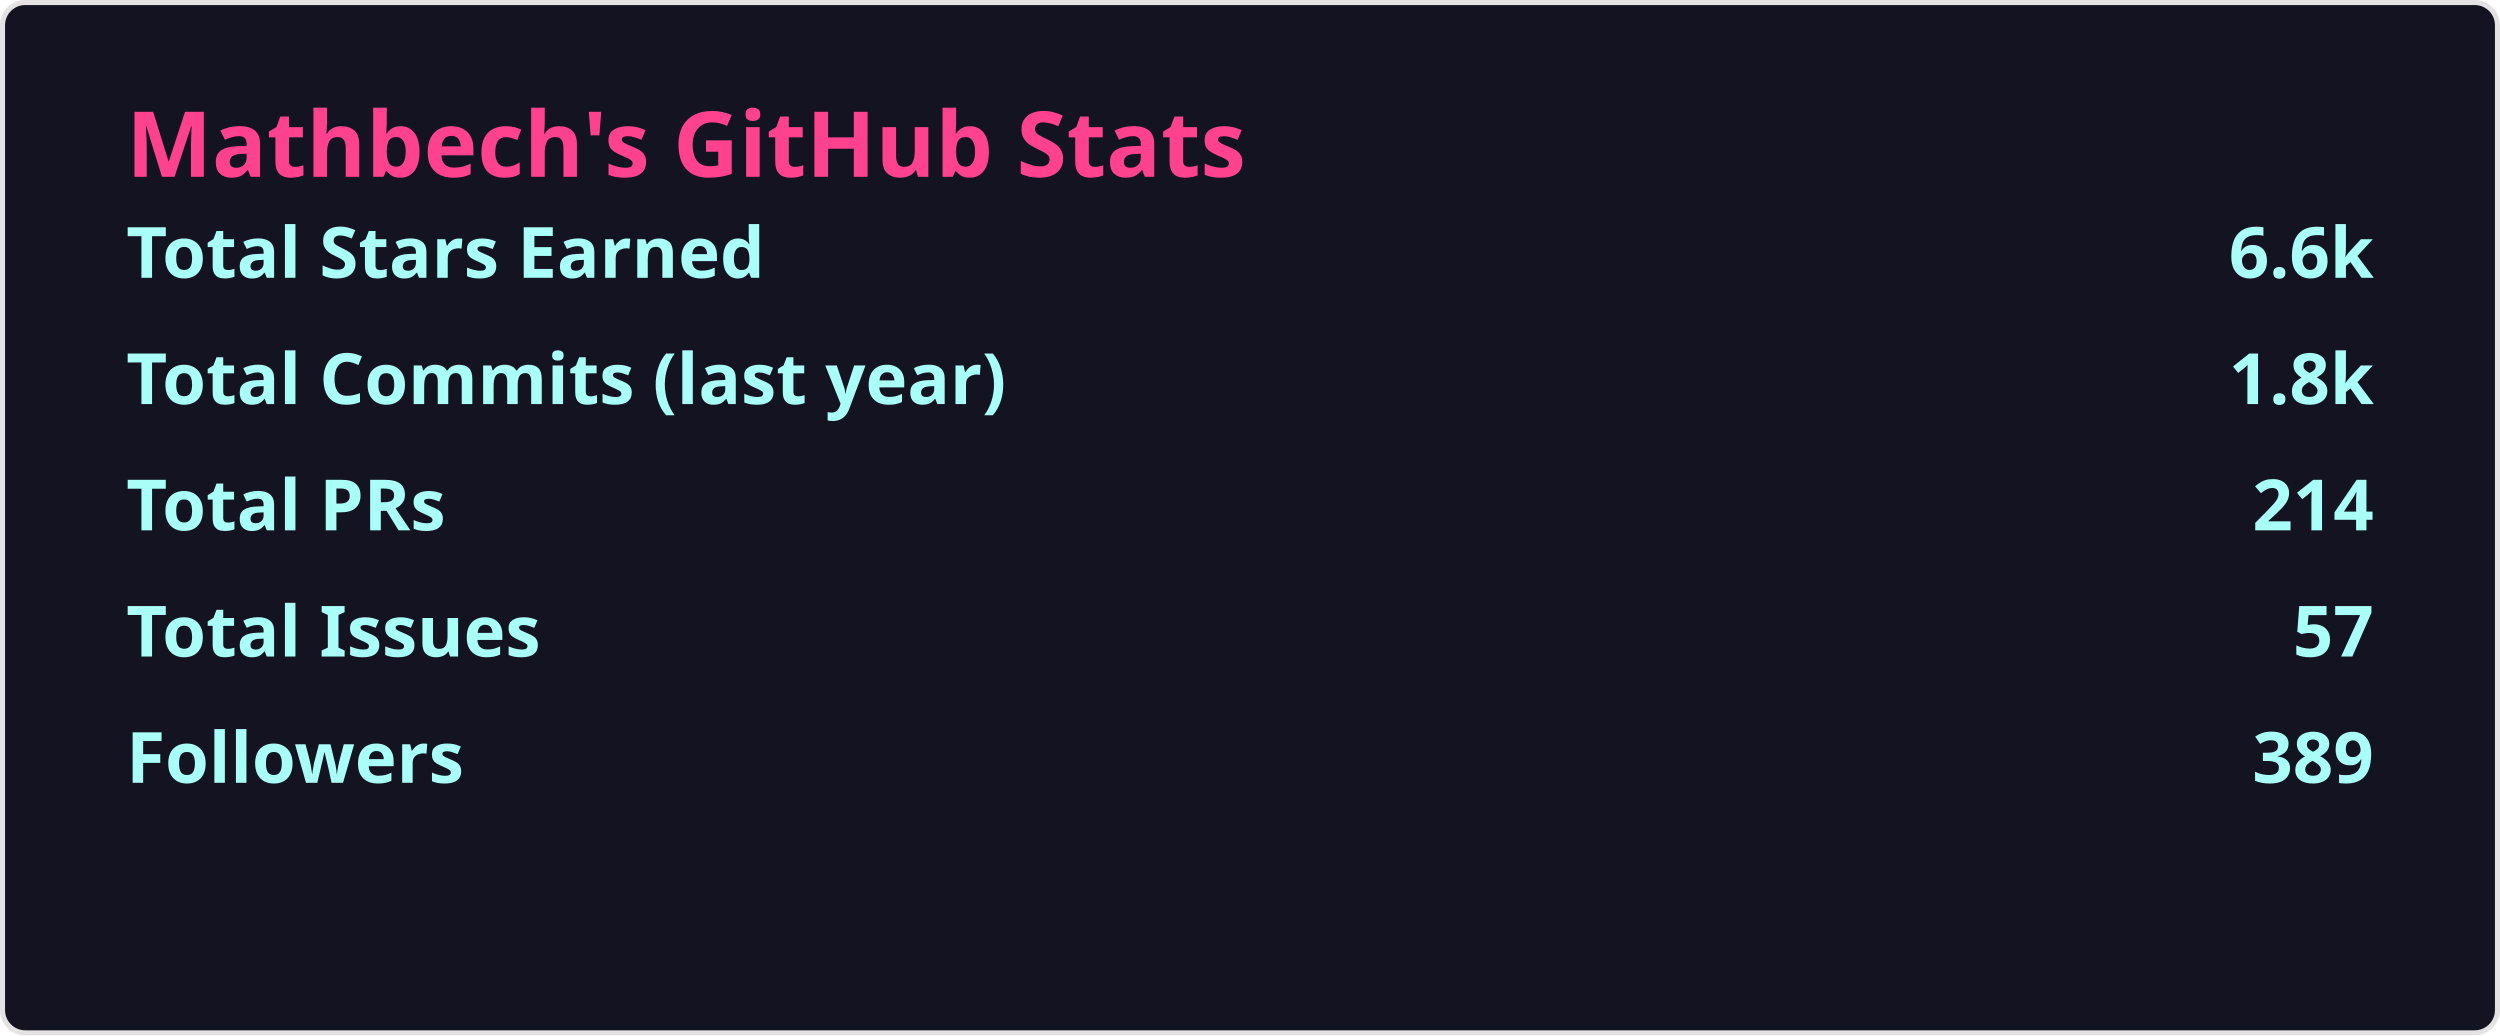
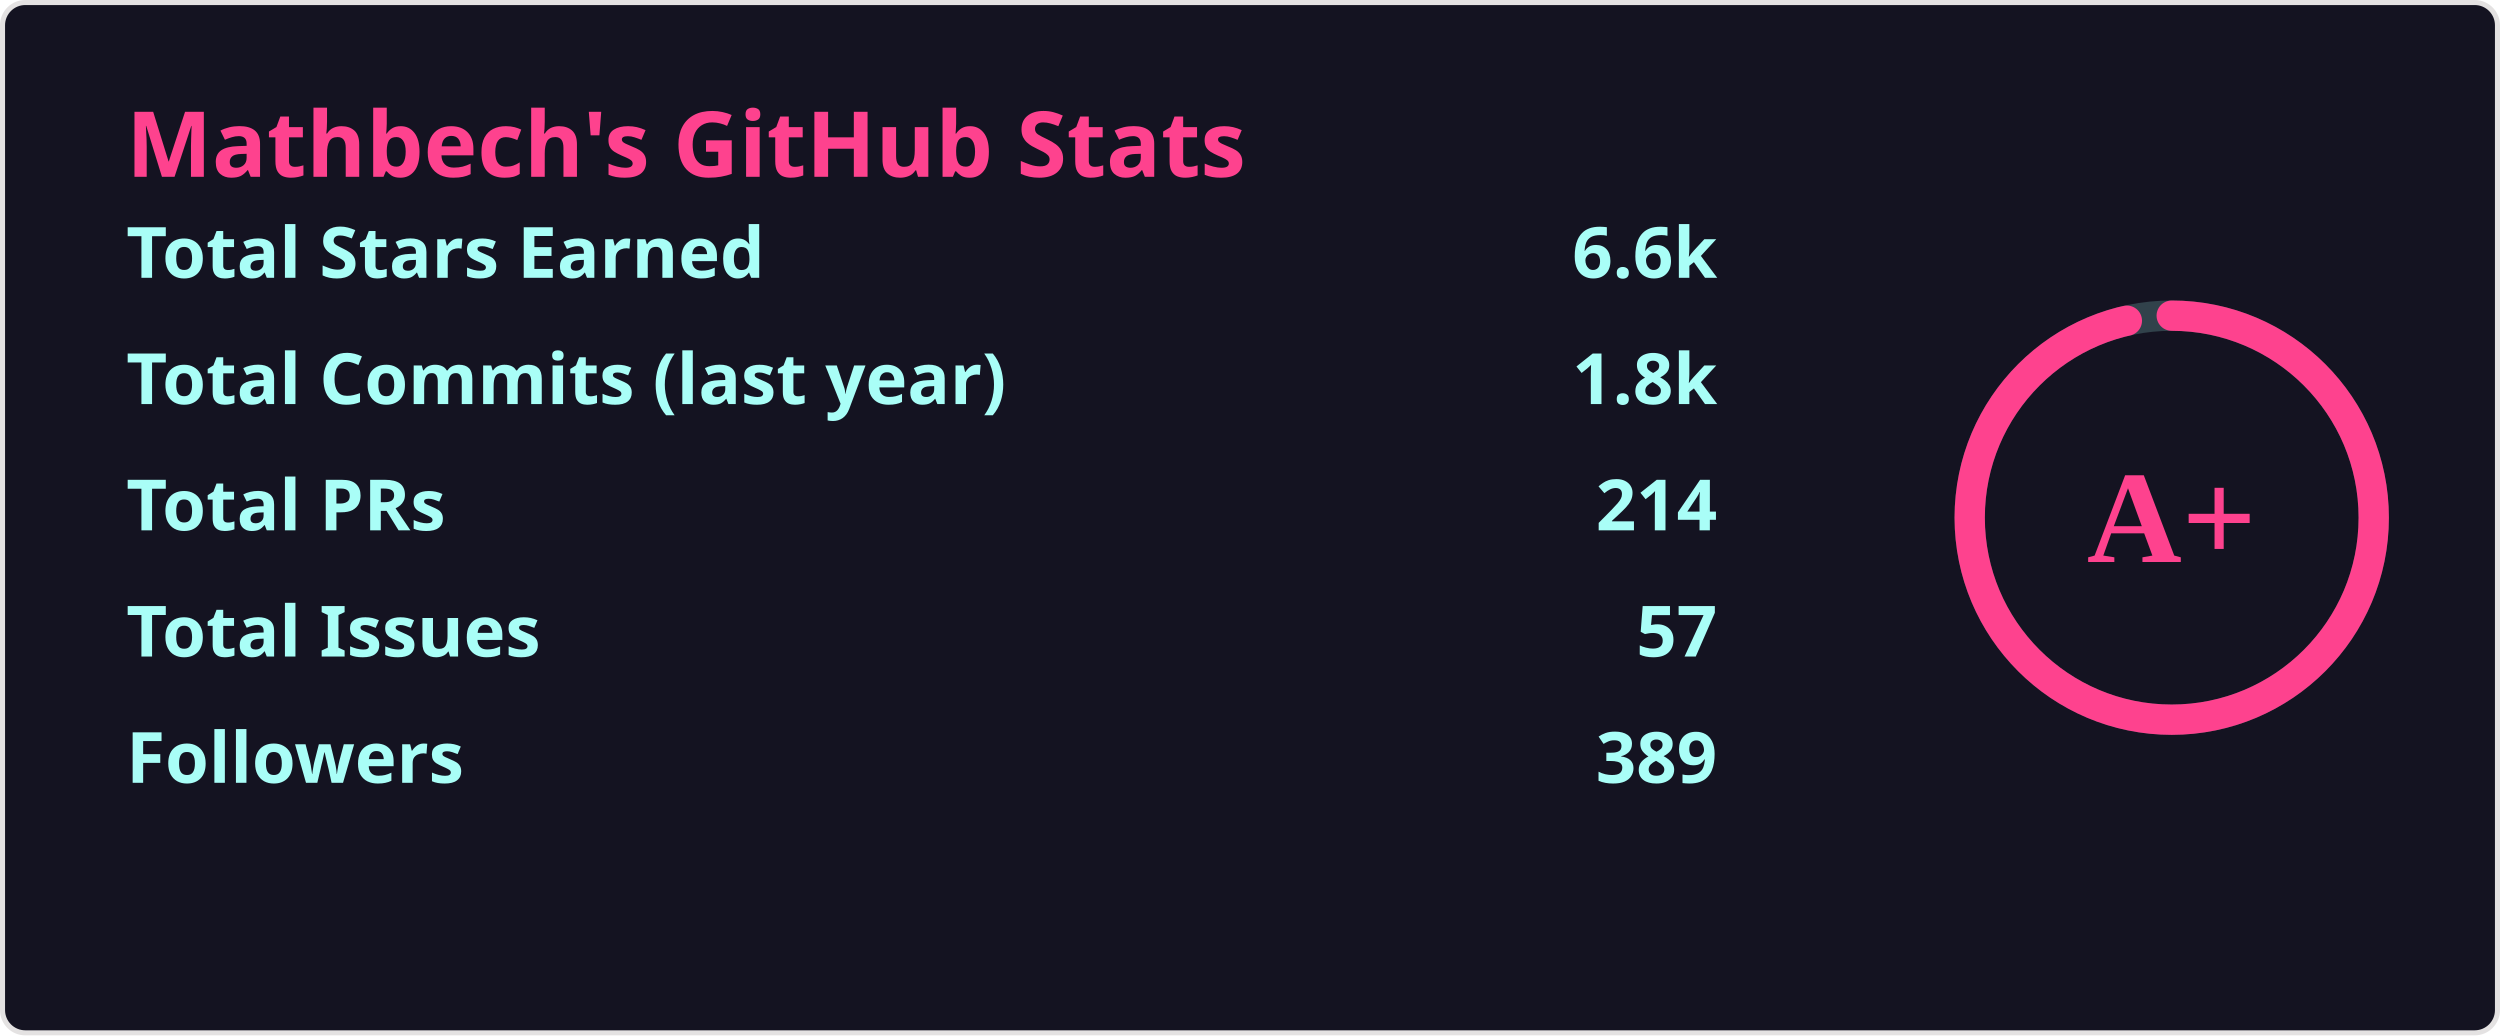
<svg xmlns="http://www.w3.org/2000/svg" width="495" height="205" viewBox="0 0 495 205" fill="none" role="img" aria-label="Mathbech's GitHub Stats">
  <rect x="0.5" y="0.5" rx="4.5" width="494" height="204" fill="#141321" stroke="#e4e2e2" stroke-opacity="1" />
  <text x="25" y="35" fill="#fe428e" font-size="18" font-weight="700" font-family="Segoe UI, Ubuntu, sans-serif">Mathbech's GitHub Stats</text>
  <g font-family="Segoe UI, Ubuntu, sans-serif">
    <g>
      <text x="25" y="55" fill="#a9fef7" font-size="14" font-weight="600">Total Stars Earned</text>
-       <text x="470" y="55" fill="#a9fef7" font-size="14" font-weight="700" text-anchor="end">6.6k</text>
+       <text x="340" y="55" fill="#a9fef7" font-size="14" font-weight="700" text-anchor="end">6.6k</text>
    </g>
    <g>
      <text x="25" y="80" fill="#a9fef7" font-size="14" font-weight="600">Total Commits (last year)</text>
-       <text x="470" y="80" fill="#a9fef7" font-size="14" font-weight="700" text-anchor="end">1.8k</text>
+       <text x="340" y="80" fill="#a9fef7" font-size="14" font-weight="700" text-anchor="end">1.8k</text>
    </g>
    <g>
      <text x="25" y="105" fill="#a9fef7" font-size="14" font-weight="600">Total PRs</text>
-       <text x="470" y="105" fill="#a9fef7" font-size="14" font-weight="700" text-anchor="end">214</text>
+       <text x="340" y="105" fill="#a9fef7" font-size="14" font-weight="700" text-anchor="end">214</text>
    </g>
    <g>
      <text x="25" y="130" fill="#a9fef7" font-size="14" font-weight="600">Total Issues</text>
-       <text x="470" y="130" fill="#a9fef7" font-size="14" font-weight="700" text-anchor="end">57</text>
+       <text x="340" y="130" fill="#a9fef7" font-size="14" font-weight="700" text-anchor="end">57</text>
    </g>
    <g>
      <text x="25" y="155" fill="#a9fef7" font-size="14" font-weight="600">Followers</text>
-       <text x="470" y="155" fill="#a9fef7" font-size="14" font-weight="700" text-anchor="end">389</text>
+       <text x="340" y="155" fill="#a9fef7" font-size="14" font-weight="700" text-anchor="end">389</text>
    </g>
  </g>
+   <g>
+     <circle cx="430" cy="102.5" r="40" fill="none" stroke="#a9fef7" stroke-opacity="0.2" stroke-width="6" />
+     <circle cx="430" cy="102.5" r="40" fill="none" stroke="#fe428e" stroke-width="6" stroke-linecap="round" stroke-dasharray="251.33" stroke-dashoffset="8.95" transform="rotate(-90 430 102.5)" />
+     <text x="430" y="102.5" fill="#fe428e" font-size="26" font-weight="700" text-anchor="middle" dominant-baseline="central">A+</text>
+   </g>
</svg>
